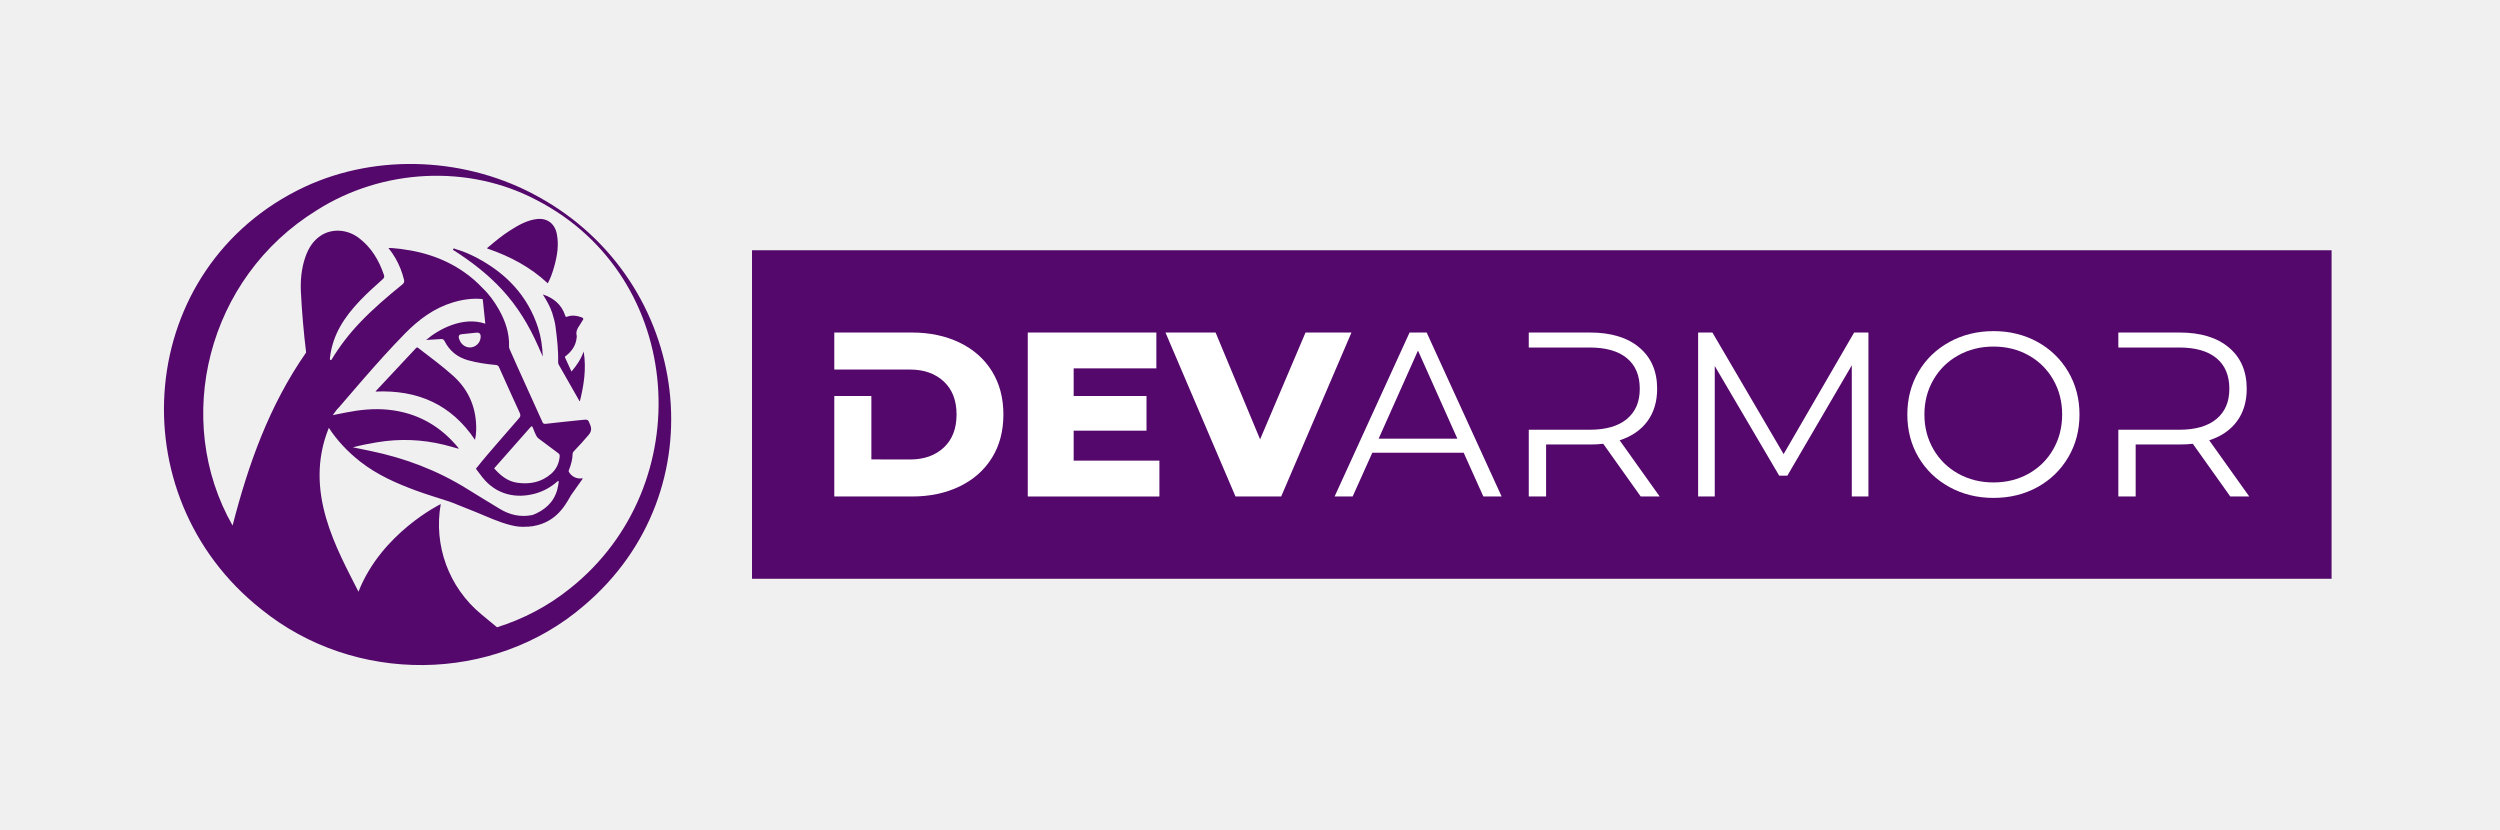
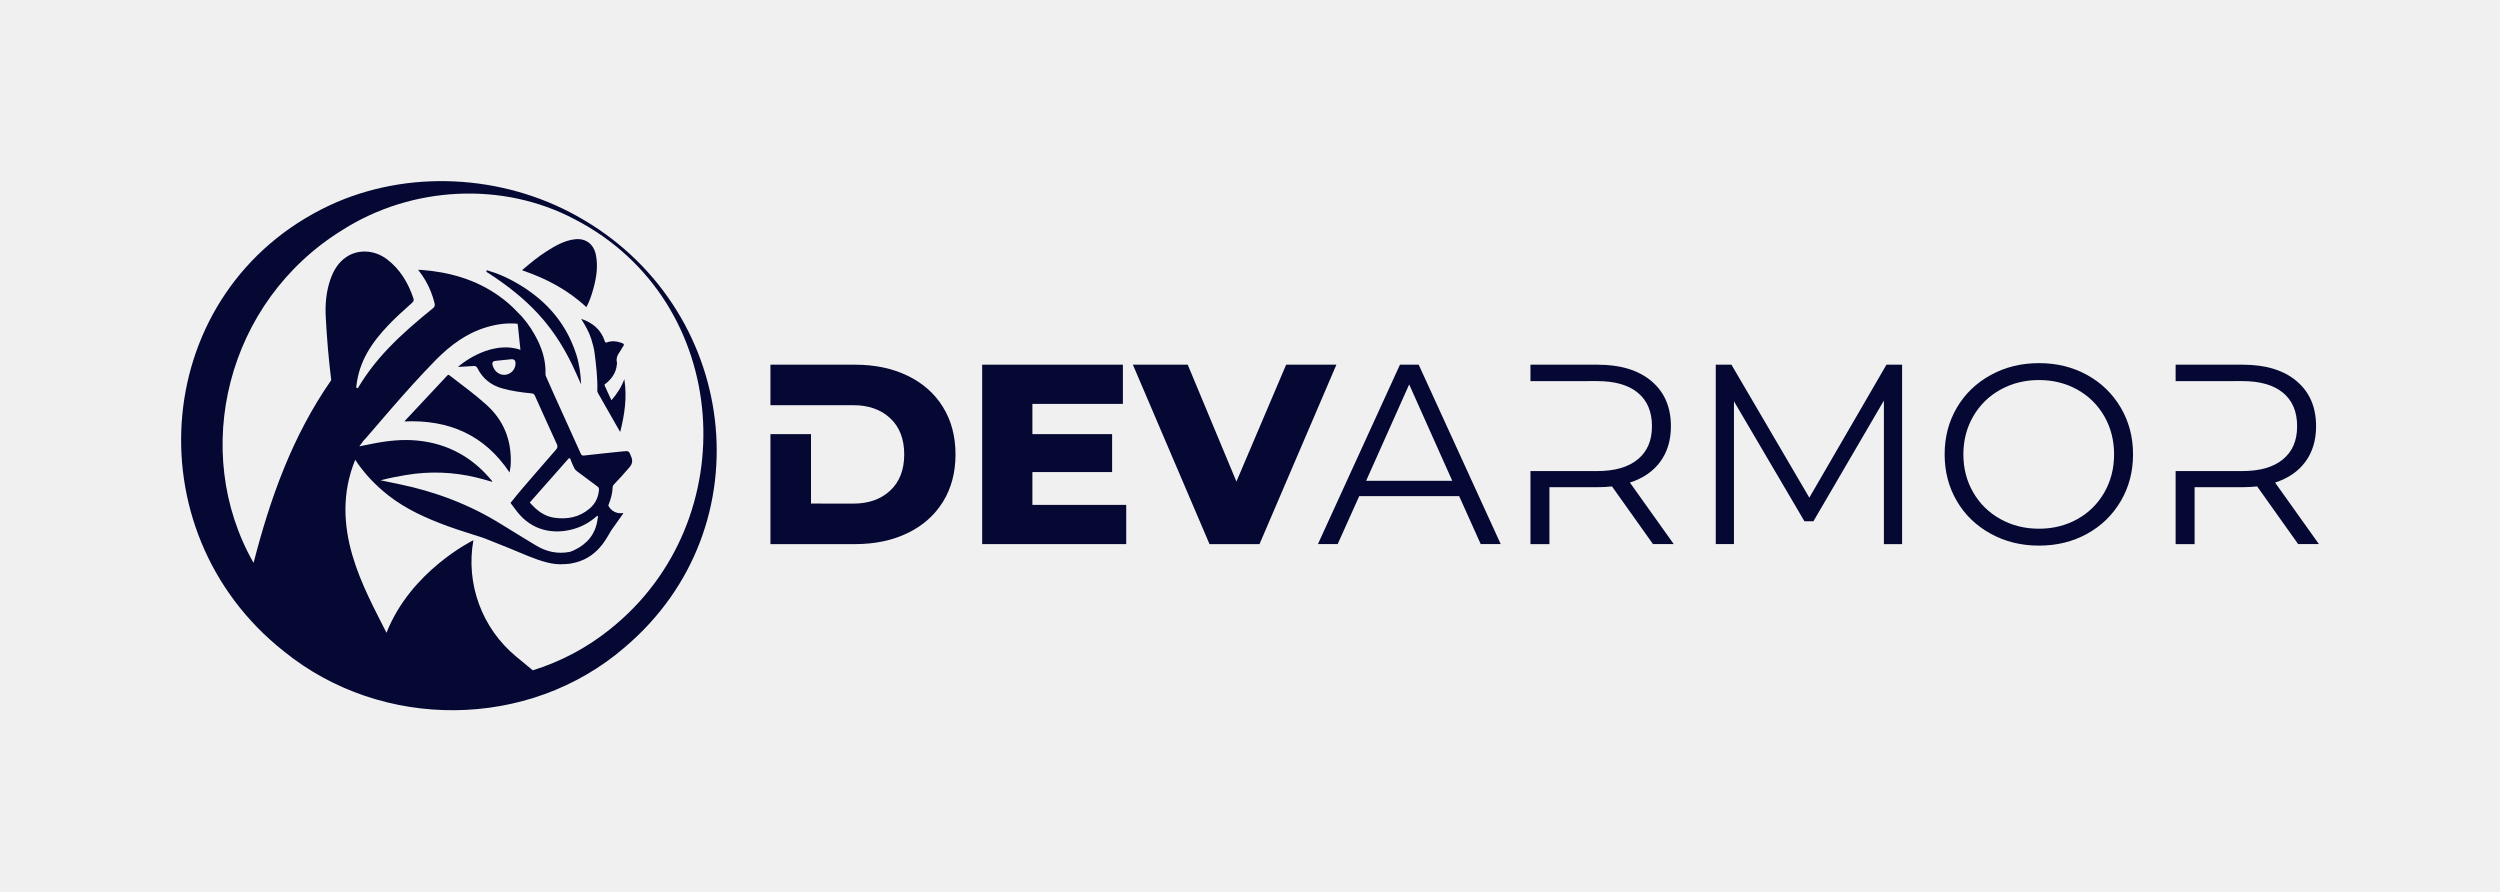
- <svg xmlns="http://www.w3.org/2000/svg" id="Full_Logo_with_Text_on_BG" data-name="Full Logo with Text on BG" viewBox="0 0 1083.49 359.3">
+ <svg xmlns="http://www.w3.org/2000/svg" id="Full_Logo" data-name="Full Logo" viewBox="0 0 1026.13 365.85">
  <defs>
    <style>
      .cls-1 {
-         fill: #fff;
-       }
- 
-       .cls-2 {
-         fill: #54086b;
+         fill: #050833;
      }
    </style>
  </defs>
  <g>
-     <path class="cls-2" d="M206.84,111.83c-3.01-1.61-6.14-2.94-9.42-3.9-.31-.09-.77-.47-.99-.06-.29,.52,.31,.67,.63,.88,7.51,4.84,14.53,10.27,20.6,16.86,6.63,7.19,11.62,15.43,15.54,24.35,.62,1.42,1.27,2.83,2.05,4.58-.21-4.51-.78-8.58-2.07-12.55-4.49-13.81-13.75-23.44-26.35-30.17Z" />
-     <path class="cls-2" d="M233.44,85.34c-30.6-17.06-69.47-19.24-101.46-4.33-73.4,34.57-81.49,133.47-18.73,183.06,40.26,32.66,100.49,32.3,139.82-1.59,58.74-49.71,46.67-140.57-19.63-177.14Zm13.56,169.73c-9.5,7.65-20.26,13.24-31.59,16.79l-6.87-5.68c-14.01-11.59-20.71-29.82-17.52-47.72,0,0-25.66,12.47-35.66,37.99-9.11-18.2-24.07-43.42-12.84-71.02,0,0,0,0,0,0,3.56,5.44,8.09,10.3,13.56,14.6,7.33,5.75,15.7,9.45,24.36,12.63,4.64,1.7,9.38,3.12,14.08,4.64,.39,.12,.77,.27,1.31,.47l10.33,4.13c4.96,2.03,9.81,4.32,15.03,5.66,2.4,.62,4.85,.95,7.34,.68,.3,.06,.61,.07,.9-.06,.87-.01,1.72-.11,2.55-.37,0,0,.11,0,.11,0,.45-.11,.89-.22,1.34-.33,4.37-1.24,7.85-3.78,10.58-7.37,1.34-1.76,2.44-3.68,3.54-5.6,1.54-2.17,3.08-4.34,4.62-6.52,.12-.18,.31-.33,.26-.59,.08-.03,.2-.04,.11-.16-.02-.03-.16,.03-.25,.05,0,0,0,0,0,0-2.24,.43-4.64-.76-5.75-2.8-.18-.34-.06-.56,.05-.83,.89-2.24,1.53-4.54,1.59-6.98,.01-.47,.21-.79,.56-1.15,2.21-2.25,4.28-4.62,6.34-7.01,1.13-1.31,1.41-2.59,.77-4.23-1-2.54-.93-2.57-3.62-2.29-5.27,.55-10.53,1.08-15.79,1.69-.82,.09-1.09-.2-1.38-.85-3.7-8.22-7.44-16.43-11.15-24.65-1.03-2.28-2.02-4.58-3.04-6.87-.16-.35-.26-.7-.25-1.08,.21-5.85-1.61-11.15-4.44-16.15-1.92-3.4-4.2-6.55-7.04-9.25-2.3-2.48-4.85-4.68-7.61-6.64-9.57-6.81-20.41-9.84-31.98-10.71-.33-.02-.67,0-1.19,0,1.16,1.49,2.16,2.89,3.02,4.4,1.69,2.94,2.92,6.06,3.72,9.35,.23,.94-.02,1.47-.76,2.07-6.41,5.19-12.68,10.53-18.37,16.52-4.66,4.9-8.79,10.22-12.26,16.02-.13,.22-.42,.26-.61,.09-.09-.08-.14-.2-.13-.32,0-.19,.02-.47,.03-.52,1.15-10.09,6.22-17.66,13.05-24.84,3.11-3.27,6.46-6.26,9.82-9.26,.65-.58,.8-1.06,.51-1.91-2.15-6.31-5.44-11.85-10.82-15.94-5.03-3.82-11.67-4.23-16.54-1.03-3.37,2.22-5.35,5.49-6.66,9.22-1.75,5-2.2,10.18-1.94,15.4,.44,8.7,1.2,17.39,2.25,26.03-16,22.99-25.05,48.47-31.87,75-26.08-45.71-11.19-107.33,36.57-136.7,28.2-17.91,65.59-20.07,95.32-4.29,64.67,33.46,70.36,123.8,14.33,168.28Zm-62.34-107.73c2.24-.13,4.36-.24,6.48-.39,.77-.06,1.18,.2,1.55,.91,2.16,4.24,5.55,6.98,10.15,8.27,3.95,1.1,7.99,1.67,12.05,2.05,.77,.07,1.12,.37,1.4,1,2.98,6.61,5.94,13.23,8.98,19.82,.44,.95,.3,1.56-.33,2.27-2.99,3.41-5.98,6.83-8.93,10.28-3.1,3.62-6.27,7.18-9.21,10.94-.2,.25-.72,.45-.31,.98,.88,1.11,1.7,2.28,2.58,3.39,5.9,7.48,14.53,9.42,23.04,7.01,3.51-1,6.64-2.73,9.38-5.15,.38-.34,.62-.53,.65,.19-.07,.44-.13,.87-.2,1.31-.91,5.82-4.23,9.78-9.46,12.27-.69,.27-1.35,.65-2.06,.78-4.94,.93-9.52-.12-13.78-2.71-4.71-2.86-9.42-5.7-14.1-8.62-13.01-8.12-27.12-13.44-42.11-16.53-2.43-.5-4.87-1-7.5-1.55,3.59-.93,7.01-1.6,10.45-2.17,9.74-1.63,19.41-1.28,29,1.05,2.1,.51,4.18,1.14,6.27,1.72l.17-.16c-7.92-9.73-18.03-15.46-30.59-16.73-6.15-.62-12.22,.01-18.25,1.2-1.85,.36-3.7,.74-5.76,1.15,.67-.92,1.22-1.66,1.76-2.4,.28-.3,.58-.58,.85-.89,3.43-3.98,6.84-7.97,10.29-11.94,5.99-6.87,12.04-13.68,18.44-20.18,5.91-6,12.51-10.96,20.71-13.44,4.2-1.27,8.48-1.89,12.88-1.47,.04,.23,.08,.47,.12,.7,.02,.14,.04,.28,.06,.43l1,9.56c-9.67-3.33-20.33,2.44-25.66,7.06Zm23.12,.71c-.76,1.5-2.35,2.47-4.02,2.53-1.17,.04-2.32-.42-3.19-1.19-.7-.62-1.19-1.41-1.51-2.28-.14-.38-.28-.82-.25-1.23,.02-.26,.12-.51,.32-.69,.31-.28,.77-.33,1.17-.37l6.05-.63c.5-.03,1.05-.06,1.46,.26,.29,.23,.44,.6,.49,.97,.1,.86-.12,1.86-.51,2.63Zm22.05,37.18c.55-.65,.82-.64,1.09,.11,.28,.76,.57,1.52,.91,2.25,.44,.94,.74,1.85,1.65,2.51,2.86,2.07,5.63,4.25,8.48,6.32,.56,.41,.66,.8,.61,1.4-.25,3.02-1.48,5.59-3.75,7.56-4.23,3.66-9.24,4.61-14.63,3.84-4.14-.59-7.2-3.04-10.03-6.24l15.66-17.74Z" />
-     <path class="cls-2" d="M240.22,115.43c1.29-4.63,2.06-9.3,1.09-14.11-.9-4.46-4.2-6.93-8.69-6.38-4.28,.52-7.91,2.63-11.47,4.88-3.46,2.19-6.6,4.78-9.71,7.43-.13,.11-.34,.19-.29,.45,9.71,3.31,18.66,7.98,26.25,15.09,1.27-2.3,2.11-4.82,2.82-7.37Z" />
-     <path class="cls-2" d="M247.67,161.01c-.95-2.06-1.85-4.04-2.76-6.01-.24-.53,.19-.62,.46-.85,2.57-2.05,4.28-4.6,4.56-7.96,.02-.19,.09-.39,.04-.56-.57-2,.42-3.52,1.48-5.04,.34-.49,.56-1.08,.93-1.54,.69-.85,.51-1.24-.5-1.59-2.01-.7-4.01-.96-6.04-.22-.61,.22-.71,.06-.89-.49-1.57-4.78-5.03-7.61-9.69-9.15,1.62,2.6,3.15,5.19,4.09,8.09,.64,2,1.19,4.02,1.45,6.12,.62,5.03,1.24,10.07,1.09,15.16-.01,.44,.1,.79,.31,1.16,2.97,5.2,5.93,10.4,8.89,15.6,.03,.06,.11,.1,.22,.2,1.75-7.04,2.86-14.08,1.66-21.59-1.23,3.38-3.05,6.08-5.29,8.67Z" />
-     <path class="cls-2" d="M180.27,150.89c-5.75,6.17-11.52,12.32-17.29,18.48-.07,.08-.13,.18-.22,.33,18.19-.8,32.8,5.52,43.11,20.95,.29-1.4,.49-2.81,.51-4.22,.19-9.29-2.98-17.2-9.9-23.47-4.79-4.33-10.03-8.12-15.13-12.08-.41-.32-.64-.46-1.08,0Z" />
+     <path class="cls-1" d="M462.26,207.23v16.1h-59.13v-73.65h57.76v16.1h-37.14v12.41h32.72v15.57h-32.72v13.47h38.51Z" />
+     <path class="cls-1" d="M548.53,149.68l-31.56,73.65h-20.52l-31.46-73.65h22.51l19.99,47.98,20.41-47.98h20.62Z" />
+     <path class="cls-1" d="M598.92,203.65h-41.03l-8.84,19.67h-8.1l33.67-73.65h7.68l33.67,73.65h-8.21l-8.84-19.67Zm-2.84-6.31l-17.68-39.56-17.67,39.56h35.35Z" />
+     <path class="cls-1" d="M780.72,149.68v73.65h-7.47v-58.92l-28.93,49.55h-3.68l-28.93-49.24v58.6h-7.47v-73.65h6.42l31.98,54.6,31.67-54.6h6.42Z" />
+     <path class="cls-1" d="M817.07,219.06c-5.93-3.26-10.56-7.73-13.89-13.41-3.33-5.68-5-12.06-5-19.15s1.67-13.47,5-19.15c3.33-5.68,7.96-10.15,13.89-13.41,5.93-3.26,12.54-4.89,19.83-4.89s13.87,1.61,19.73,4.84c5.86,3.23,10.47,7.7,13.83,13.41,3.37,5.72,5.05,12.12,5.05,19.2s-1.68,13.49-5.05,19.2c-3.37,5.72-7.98,10.19-13.83,13.41-5.86,3.23-12.43,4.84-19.73,4.84s-13.91-1.63-19.83-4.89Zm35.61-6c4.7-2.63,8.38-6.28,11.05-10.94,2.67-4.66,4-9.87,4-15.62s-1.33-10.96-4-15.62c-2.67-4.66-6.35-8.31-11.05-10.94-4.7-2.63-9.96-3.95-15.78-3.95s-11.1,1.32-15.83,3.95c-4.73,2.63-8.45,6.28-11.15,10.94-2.7,4.67-4.05,9.87-4.05,15.62s1.35,10.96,4.05,15.62c2.7,4.67,6.42,8.31,11.15,10.94s10.01,3.95,15.83,3.95,11.08-1.32,15.78-3.95Z" />
+     <path class="cls-1" d="M387.03,167.04c-3.44-5.54-8.28-9.82-14.52-12.83-6.24-3.01-13.4-4.52-21.46-4.52h-34.82v16.62h20.83s13.15,0,13.15,0c6.31,0,11.38,1.79,15.2,5.37,3.82,3.58,5.73,8.52,5.73,14.83s-1.91,11.26-5.73,14.83c-3.82,3.58-8.89,5.37-15.2,5.37h-13.15v-.03h-4.18v-28.48h-16.65v45.13h34.82c8.06,0,15.22-1.51,21.46-4.52,6.24-3.01,11.08-7.29,14.52-12.83,3.44-5.54,5.16-12.03,5.16-19.46s-1.72-13.92-5.16-19.46Z" />
  </g>
+   <path class="cls-1" d="M668.99,198.08c5.4-1.75,9.56-4.61,12.47-8.57,2.91-3.96,4.37-8.82,4.37-14.57,0-7.85-2.67-14.03-8-18.52-5.33-4.49-12.7-6.73-22.09-6.73h-27.56v6.75l27.35-.02c7.29,0,12.87,1.6,16.73,4.79,3.86,3.19,5.79,7.77,5.79,13.73s-1.93,10.35-5.79,13.57c-3.86,3.23-9.43,4.84-16.73,4.84h-27.35v29.98h7.79v-23.36h19.78c2.03,0,4-.11,5.89-.32l16.83,23.67h8.52l-17.99-25.25Z" />
+   <path class="cls-1" d="M933.8,198.08c5.4-1.75,9.56-4.61,12.47-8.57,2.91-3.96,4.37-8.82,4.37-14.57,0-7.85-2.67-14.03-8-18.52-5.33-4.49-12.7-6.73-22.09-6.73h-27.56v6.75l27.35-.02c7.29,0,12.87,1.6,16.73,4.79,3.86,3.19,5.79,7.77,5.79,13.73s-1.93,10.35-5.79,13.57c-3.86,3.23-9.43,4.84-16.73,4.84h-27.35v29.98h7.79v-23.36h19.78c2.03,0,4-.11,5.89-.32l16.83,23.67h8.52l-17.99-25.25Z" />
  <g>
-     <rect class="cls-2" x="325.92" y="108.46" width="684.58" height="142.38" />
-     <g>
-       <g>
-         <path class="cls-1" d="M502.48,199.65v15.53h-57.05v-71.06h55.73v15.53h-35.84v11.98h31.57v15.02h-31.57v12.99h37.16Z" />
-         <path class="cls-1" d="M585.72,144.12l-30.46,71.06h-19.8l-30.35-71.06h21.72l19.29,46.29,19.69-46.29h19.9Z" />
-         <path class="cls-1" d="M634.35,196.2h-39.59l-8.53,18.98h-7.82l32.49-71.06h7.41l32.49,71.06h-7.92l-8.53-18.98Zm-2.74-6.09l-17.06-38.17-17.05,38.17h34.11Z" />
-         <path class="cls-1" d="M809.77,144.12v71.06h-7.21v-56.85l-27.92,47.81h-3.55l-27.92-47.51v56.55h-7.21v-71.06h6.19l30.86,52.69,30.56-52.69h6.19Z" />
-         <path class="cls-1" d="M844.85,211.07c-5.72-3.15-10.19-7.46-13.4-12.94-3.22-5.48-4.82-11.64-4.82-18.48s1.61-12.99,4.82-18.48c3.21-5.48,7.68-9.8,13.4-12.94,5.72-3.15,12.1-4.72,19.14-4.72s13.38,1.56,19.03,4.67c5.65,3.11,10.1,7.43,13.35,12.94,3.25,5.52,4.87,11.69,4.87,18.53s-1.62,13.01-4.87,18.53c-3.25,5.52-7.7,9.83-13.35,12.94-5.65,3.11-12,4.67-19.03,4.67s-13.42-1.57-19.14-4.72Zm34.36-5.79c4.53-2.54,8.09-6.06,10.66-10.56,2.57-4.5,3.86-9.53,3.86-15.08s-1.29-10.57-3.86-15.07c-2.57-4.5-6.13-8.02-10.66-10.56-4.53-2.54-9.61-3.81-15.23-3.81s-10.71,1.27-15.28,3.81c-4.57,2.54-8.16,6.06-10.76,10.56-2.61,4.5-3.91,9.53-3.91,15.07s1.3,10.58,3.91,15.08c2.6,4.5,6.19,8.02,10.76,10.56s9.66,3.81,15.28,3.81,10.69-1.27,15.23-3.81Z" />
-         <path class="cls-1" d="M429.9,160.87c-3.32-5.34-7.99-9.47-14.01-12.38-6.02-2.91-12.93-4.37-20.71-4.37h-33.6v16.04h20.1s12.69,0,12.69,0c6.09,0,10.98,1.73,14.67,5.18,3.69,3.45,5.53,8.22,5.53,14.31s-1.85,10.86-5.53,14.31c-3.69,3.45-8.58,5.18-14.67,5.18h-12.69v-.03h-4.03v-27.48h-16.07v43.55h33.6c7.78,0,14.68-1.45,20.71-4.37,6.02-2.91,10.69-7.04,14.01-12.38,3.32-5.35,4.97-11.61,4.97-18.78s-1.66-13.43-4.97-18.78Z" />
-       </g>
-       <path class="cls-1" d="M701.96,190.82c5.21-1.69,9.22-4.45,12.03-8.27,2.81-3.82,4.21-8.51,4.21-14.06,0-7.58-2.57-13.54-7.72-17.87-5.14-4.33-12.25-6.5-21.32-6.5h-26.6v6.51l26.39-.02c7.04,0,12.42,1.54,16.14,4.62,3.72,3.08,5.58,7.5,5.58,13.25s-1.86,9.98-5.58,13.1c-3.72,3.11-9.1,4.67-16.14,4.67h-26.39v28.93h7.51v-22.54h19.08c1.96,0,3.86-.1,5.69-.3l16.24,22.84h8.22l-17.36-24.36Z" />
-       <path class="cls-1" d="M957.48,190.82c5.21-1.69,9.22-4.45,12.03-8.27,2.81-3.82,4.21-8.51,4.21-14.06,0-7.58-2.57-13.54-7.72-17.87-5.14-4.33-12.25-6.5-21.32-6.5h-26.6v6.51l26.39-.02c7.04,0,12.42,1.54,16.14,4.62,3.72,3.08,5.58,7.5,5.58,13.25s-1.86,9.98-5.58,13.1c-3.72,3.11-9.1,4.67-16.14,4.67h-26.39v28.93h7.51v-22.54h19.09c1.96,0,3.86-.1,5.68-.3l16.24,22.84h8.22l-17.36-24.36Z" />
-     </g>
+     <path class="cls-1" d="M210.12,115.1c-3.01-1.61-6.14-2.94-9.42-3.9-.31-.09-.77-.47-.99-.06-.29,.52,.31,.67,.63,.88,7.51,4.84,14.53,10.27,20.6,16.86,6.63,7.19,11.62,15.43,15.54,24.35,.62,1.42,1.27,2.83,2.05,4.58-.21-4.51-.78-8.58-2.07-12.55-4.49-13.81-13.75-23.44-26.35-30.17Z" />
+     <path class="cls-1" d="M236.72,88.62c-30.6-17.06-69.47-19.24-101.46-4.33-73.4,34.57-81.49,133.47-18.73,183.06,40.26,32.66,100.49,32.3,139.82-1.59,58.74-49.71,46.67-140.57-19.63-177.14Zm13.56,169.73c-9.5,7.65-20.26,13.24-31.59,16.79l-6.87-5.68c-14.01-11.59-20.71-29.82-17.52-47.72,0,0-25.66,12.47-35.66,37.99-9.11-18.2-24.07-43.42-12.84-71.02,0,0,0,0,0,0,3.56,5.44,8.09,10.3,13.56,14.6,7.33,5.75,15.7,9.45,24.36,12.63,4.64,1.7,9.38,3.12,14.08,4.64,.39,.12,.77,.27,1.31,.47l10.33,4.13c4.96,2.03,9.81,4.32,15.03,5.66,2.4,.62,4.85,.95,7.34,.68,.3,.06,.6,.07,.9-.06,.87-.01,1.72-.11,2.55-.37,0,0,.11,0,.11,0,.45-.11,.89-.22,1.34-.33,4.37-1.24,7.85-3.78,10.58-7.37,1.34-1.76,2.44-3.68,3.54-5.6,1.54-2.17,3.08-4.34,4.62-6.52,.12-.18,.31-.33,.26-.59,.08-.03,.2-.04,.11-.16-.02-.03-.16,.03-.25,.05,0,0,0,0,0,0-2.24,.43-4.64-.76-5.75-2.8-.18-.34-.06-.56,.05-.83,.89-2.24,1.53-4.54,1.59-6.98,.01-.47,.21-.79,.56-1.15,2.21-2.25,4.28-4.62,6.34-7.01,1.13-1.31,1.41-2.59,.77-4.23-1-2.54-.93-2.57-3.62-2.29-5.27,.55-10.53,1.08-15.79,1.69-.82,.09-1.09-.2-1.38-.85-3.7-8.22-7.43-16.43-11.15-24.65-1.03-2.28-2.02-4.58-3.04-6.87-.16-.35-.26-.71-.25-1.08,.21-5.85-1.61-11.15-4.44-16.15-1.92-3.4-4.2-6.55-7.04-9.25-2.3-2.48-4.85-4.68-7.61-6.64-9.57-6.8-20.41-9.84-31.98-10.71-.33-.02-.67,0-1.19,0,1.16,1.49,2.16,2.89,3.02,4.4,1.69,2.94,2.92,6.06,3.72,9.35,.23,.94-.02,1.47-.76,2.07-6.41,5.19-12.68,10.54-18.37,16.52-4.66,4.9-8.79,10.22-12.26,16.02-.13,.22-.42,.26-.61,.09-.09-.08-.14-.2-.13-.32,0-.19,.02-.47,.03-.52,1.15-10.09,6.22-17.66,13.05-24.84,3.11-3.27,6.46-6.27,9.82-9.26,.65-.58,.8-1.06,.51-1.92-2.15-6.31-5.44-11.85-10.82-15.94-5.03-3.82-11.67-4.23-16.54-1.03-3.37,2.22-5.35,5.49-6.66,9.22-1.75,5-2.2,10.18-1.94,15.4,.44,8.7,1.2,17.39,2.25,26.03-16,22.99-25.05,48.47-31.87,75-26.08-45.71-11.19-107.33,36.57-136.7,28.2-17.91,65.59-20.07,95.32-4.29,64.67,33.46,70.36,123.8,14.33,168.28Zm-62.34-107.73c2.24-.13,4.36-.24,6.48-.39,.77-.06,1.18,.2,1.55,.91,2.16,4.24,5.55,6.98,10.15,8.27,3.95,1.1,7.99,1.67,12.05,2.05,.77,.07,1.12,.37,1.4,1,2.98,6.61,5.94,13.23,8.98,19.82,.44,.95,.3,1.56-.33,2.27-2.99,3.41-5.98,6.83-8.93,10.28-3.1,3.62-6.27,7.18-9.21,10.94-.2,.25-.72,.45-.31,.98,.88,1.11,1.7,2.28,2.58,3.39,5.9,7.48,14.53,9.42,23.04,7.01,3.51-1,6.64-2.73,9.38-5.15,.38-.34,.62-.53,.65,.19-.07,.44-.13,.87-.2,1.31-.91,5.82-4.23,9.78-9.46,12.27-.69,.27-1.35,.65-2.06,.78-4.94,.93-9.52-.12-13.78-2.71-4.71-2.86-9.42-5.7-14.1-8.62-13.01-8.12-27.12-13.44-42.11-16.53-2.43-.5-4.87-1-7.5-1.55,3.59-.93,7.01-1.6,10.45-2.17,9.74-1.63,19.41-1.28,29,1.05,2.1,.51,4.18,1.14,6.27,1.72l.17-.16c-7.92-9.73-18.03-15.46-30.59-16.73-6.15-.62-12.22,.01-18.25,1.2-1.85,.36-3.7,.74-5.76,1.15,.67-.92,1.22-1.66,1.76-2.4,.28-.3,.58-.58,.85-.89,3.43-3.98,6.84-7.97,10.29-11.94,5.99-6.87,12.04-13.68,18.44-20.18,5.91-6,12.51-10.96,20.71-13.44,4.2-1.27,8.48-1.89,12.88-1.47,.04,.23,.08,.46,.12,.7,.02,.14,.04,.28,.06,.43l1,9.56c-9.67-3.33-20.33,2.44-25.66,7.06Zm23.12,.71c-.76,1.5-2.35,2.47-4.02,2.53-1.17,.04-2.32-.42-3.19-1.19-.7-.62-1.19-1.41-1.51-2.28-.14-.38-.28-.82-.25-1.23,.02-.26,.12-.51,.32-.69,.31-.28,.77-.33,1.17-.37l6.05-.63c.5-.03,1.05-.06,1.46,.26,.29,.23,.44,.6,.49,.97,.1,.86-.12,1.86-.51,2.63Zm22.05,37.18c.55-.65,.82-.65,1.09,.11,.28,.76,.57,1.52,.91,2.25,.44,.94,.74,1.85,1.65,2.51,2.86,2.07,5.63,4.25,8.48,6.32,.56,.41,.66,.8,.61,1.4-.25,3.02-1.48,5.59-3.75,7.56-4.23,3.66-9.24,4.61-14.63,3.84-4.14-.59-7.2-3.04-10.03-6.24l15.66-17.74Z" />
+     <path class="cls-1" d="M243.49,118.71c1.29-4.63,2.06-9.3,1.09-14.11-.9-4.46-4.2-6.93-8.69-6.38-4.28,.52-7.91,2.63-11.47,4.88-3.46,2.19-6.6,4.78-9.71,7.43-.13,.11-.34,.19-.29,.45,9.71,3.31,18.66,7.98,26.25,15.09,1.27-2.3,2.11-4.82,2.82-7.37Z" />
+     <path class="cls-1" d="M250.95,164.29c-.95-2.06-1.85-4.04-2.76-6.01-.24-.53,.19-.62,.46-.85,2.57-2.05,4.28-4.6,4.56-7.96,.02-.19,.09-.39,.04-.56-.57-2,.42-3.52,1.48-5.04,.34-.49,.56-1.08,.93-1.54,.69-.85,.51-1.24-.5-1.59-2.01-.7-4.01-.96-6.04-.22-.61,.22-.71,.06-.89-.49-1.57-4.78-5.03-7.61-9.69-9.15,1.62,2.6,3.15,5.19,4.09,8.09,.64,2,1.19,4.02,1.45,6.12,.62,5.04,1.24,10.07,1.09,15.16-.01,.44,.1,.79,.31,1.16,2.97,5.2,5.93,10.4,8.89,15.6,.03,.06,.11,.1,.22,.2,1.75-7.04,2.86-14.08,1.66-21.59-1.23,3.38-3.05,6.08-5.29,8.67Z" />
+     <path class="cls-1" d="M183.55,154.17c-5.75,6.17-11.52,12.32-17.29,18.48-.07,.08-.13,.18-.22,.33,18.19-.8,32.8,5.52,43.11,20.95,.29-1.4,.49-2.81,.51-4.22,.19-9.29-2.98-17.2-9.9-23.47-4.79-4.33-10.03-8.12-15.13-12.08-.41-.32-.64-.46-1.08,0Z" />
  </g>
</svg>
